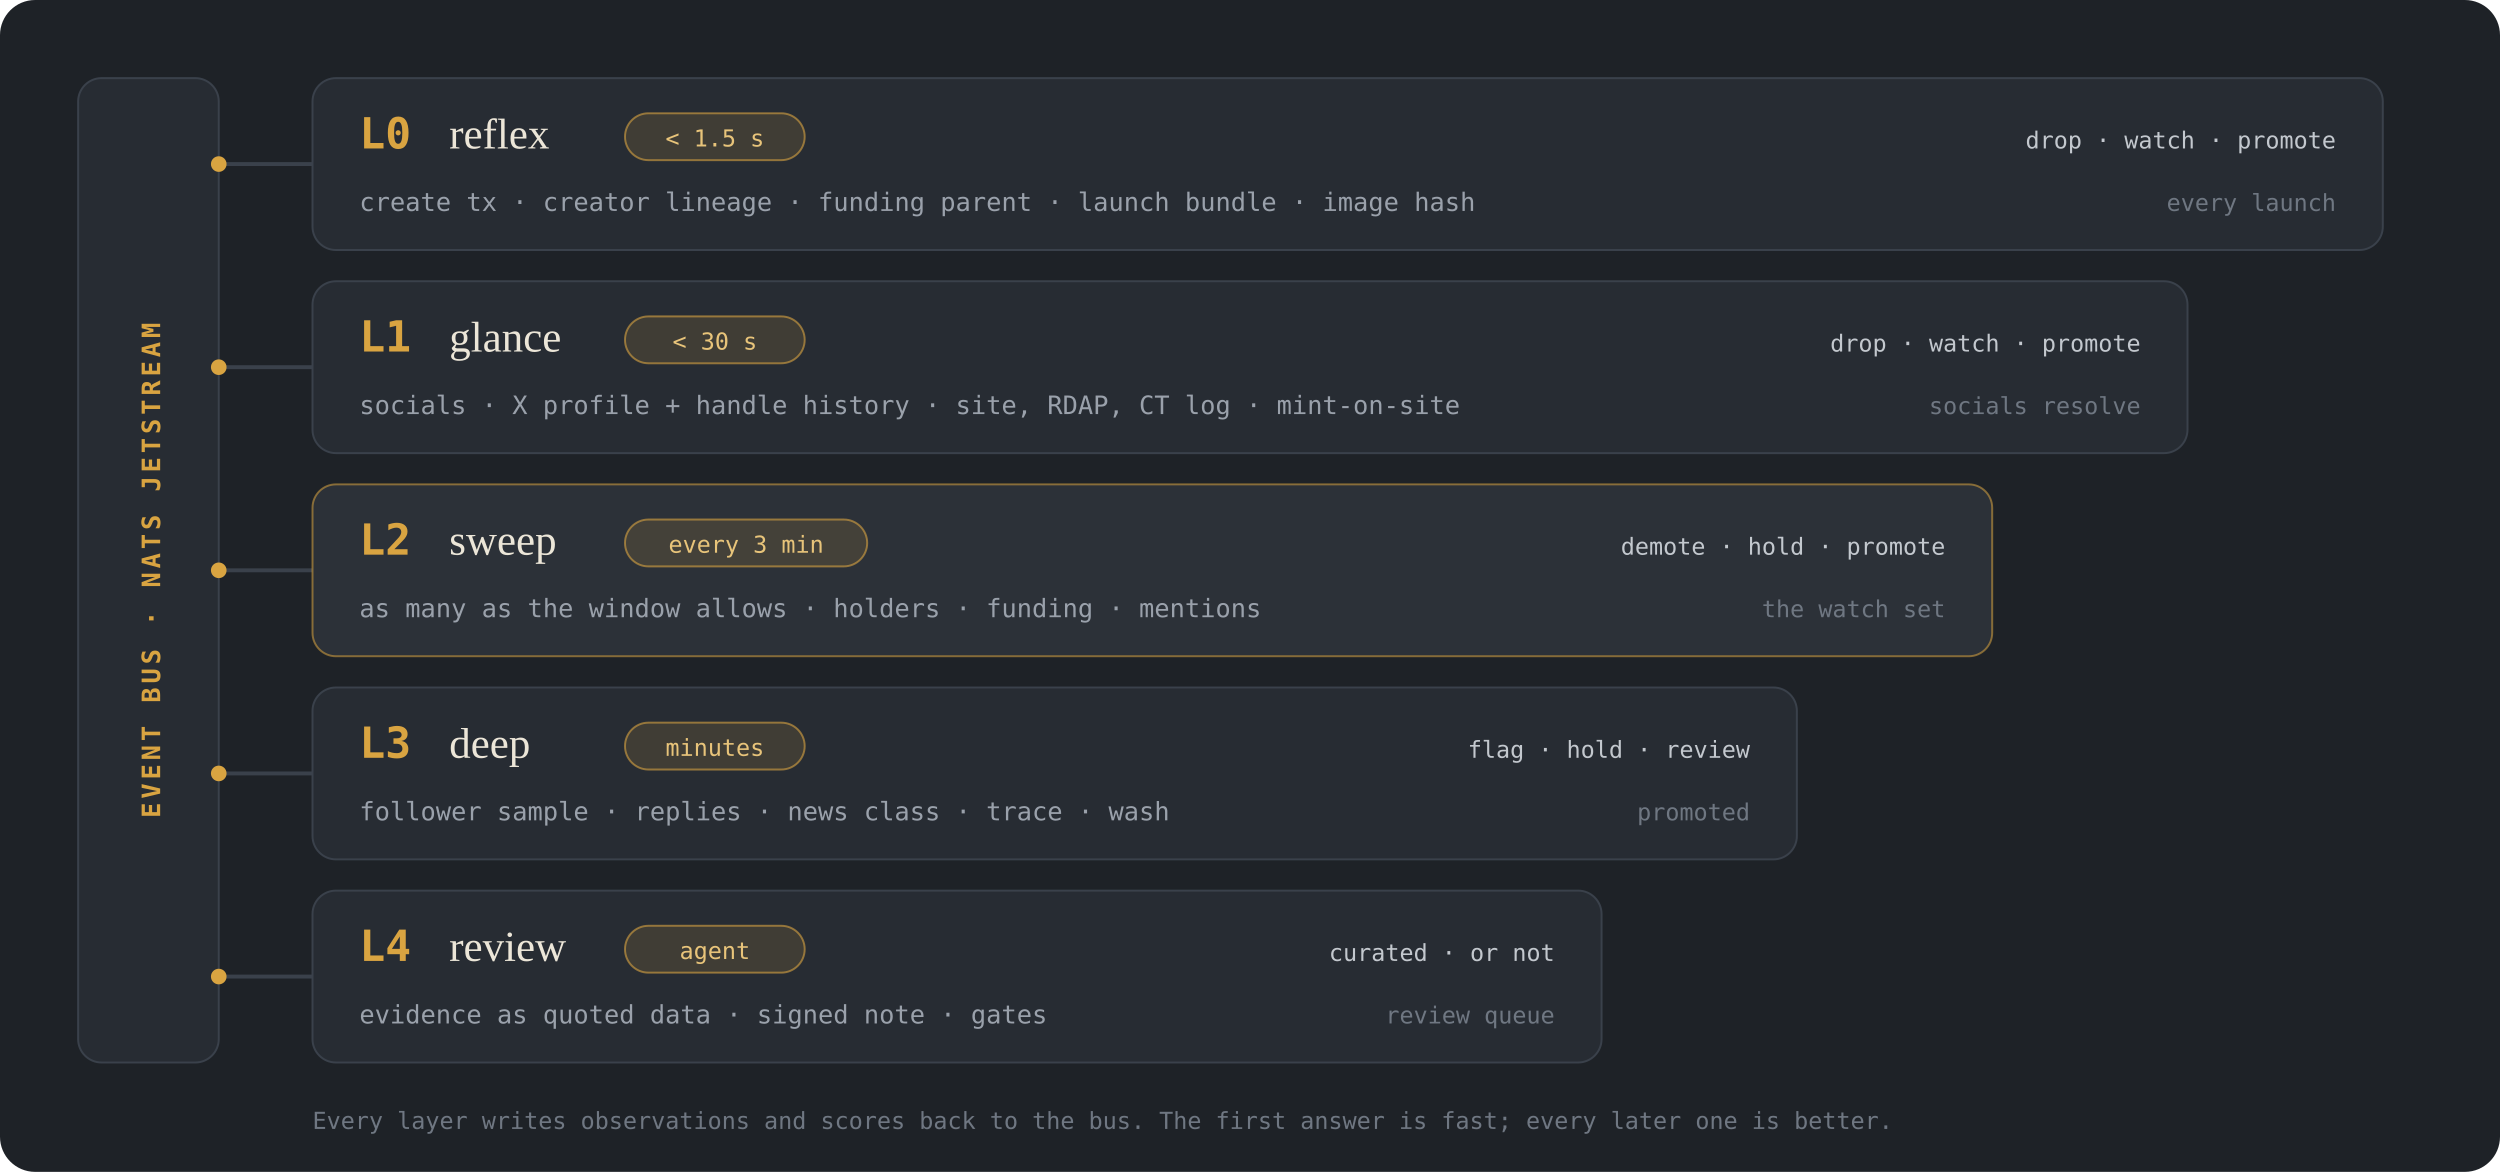
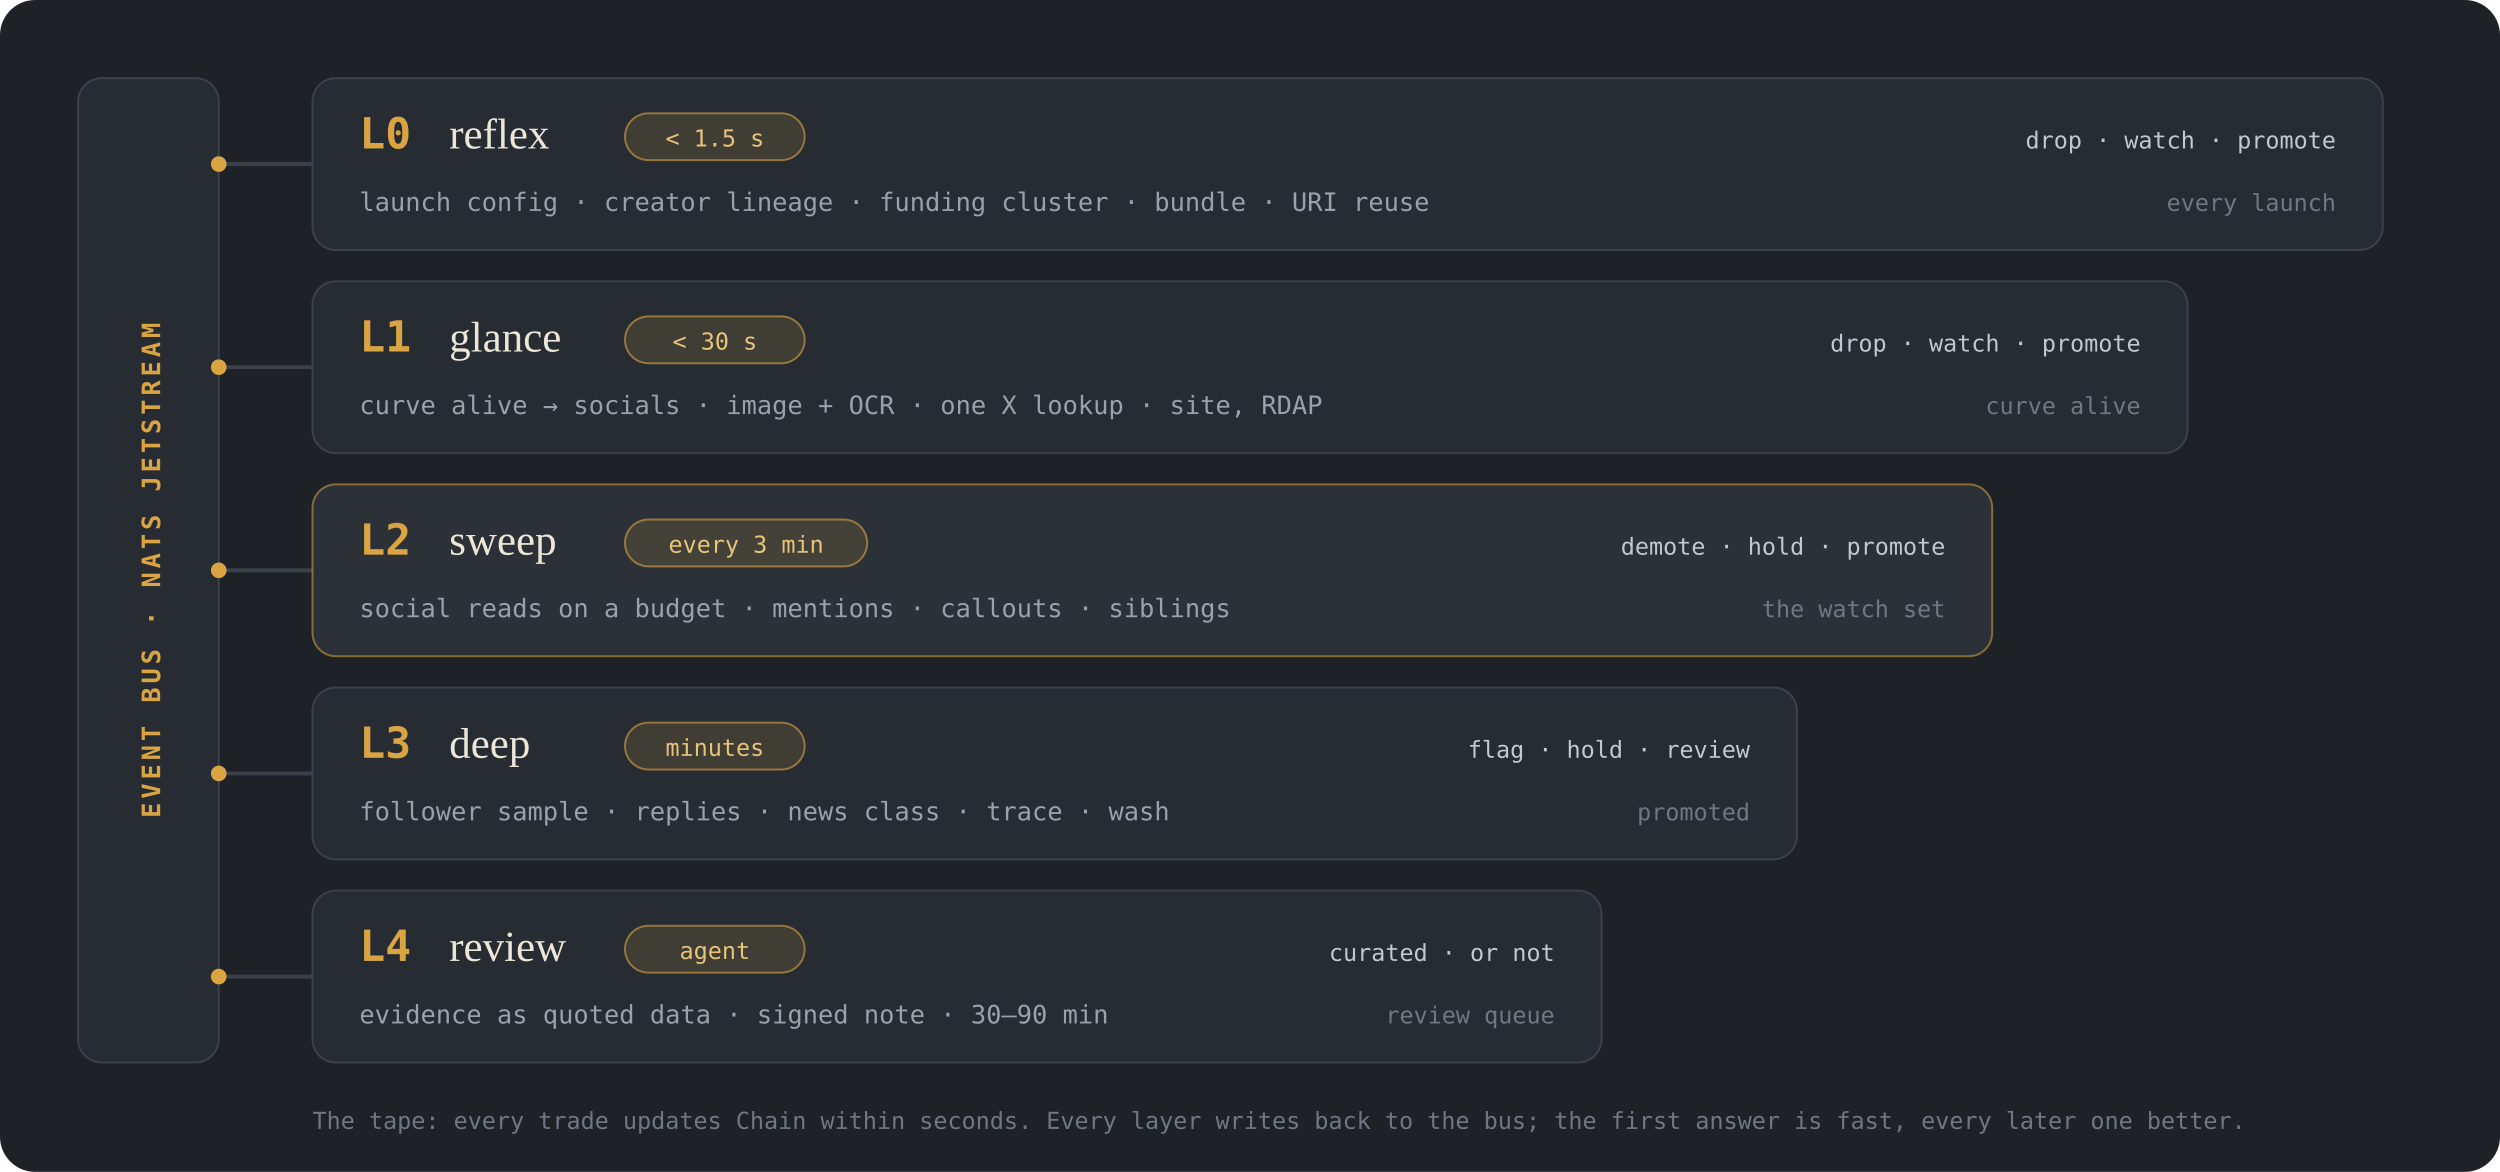
<svg xmlns="http://www.w3.org/2000/svg" width="1280" height="600" viewBox="0 0 1280 600" role="img" aria-label="The five layers: reflex, glance, sweep, deep, review">
  <rect width="1280" height="600" rx="18" fill="#1E2227" />
  <rect x="40" y="40" width="72" height="504" rx="12" fill="#272C33" stroke="#3A414B" />
  <text transform="translate(82 292) rotate(-90)" text-anchor="middle" font-family="ui-monospace, SFMono-Regular, Menlo, Consolas, monospace" font-size="13" font-weight="700" letter-spacing="2" fill="#D9A441">EVENT BUS · NATS JETSTREAM</text>
  <g font-family="ui-monospace, SFMono-Regular, Menlo, Consolas, monospace">
    <g>
      <path d="M112 84 H160" stroke="#3A414B" stroke-width="2" />
      <circle cx="112" cy="84" r="4" fill="#D9A441" />
      <rect x="160" y="40" width="1060" height="88" rx="12" fill="#272C33" stroke="#3A414B" />
      <text x="184" y="76" font-size="22" font-weight="700" fill="#D9A441">L0</text>
      <text x="230" y="76" font-family="Georgia, 'Times New Roman', serif" font-size="22" fill="#ECE6D8">reflex</text>
      <rect x="320" y="58" width="92" height="24" rx="12" fill="#D9A441" fill-opacity="0.14" stroke="#D9A441" stroke-opacity="0.6" />
      <text x="366" y="75" text-anchor="middle" font-size="12" fill="#E8C47A">&lt; 1.5 s</text>
-       <text x="184" y="108" font-size="13" fill="#9AA1AB">create tx · creator lineage · funding parent · launch bundle · image hash</text>
+       <text x="184" y="108" font-size="13" fill="#9AA1AB">launch config · creator lineage · funding cluster · bundle · URI reuse</text>
      <text x="1196" y="76" text-anchor="end" font-size="12" fill="#C3C8CE">drop · watch · promote</text>
      <text x="1196" y="108" text-anchor="end" font-size="12" fill="#6F7782">every launch</text>
    </g>
    <g>
      <path d="M112 188 H160" stroke="#3A414B" stroke-width="2" />
      <circle cx="112" cy="188" r="4" fill="#D9A441" />
      <rect x="160" y="144" width="960" height="88" rx="12" fill="#272C33" stroke="#3A414B" />
      <text x="184" y="180" font-size="22" font-weight="700" fill="#D9A441">L1</text>
      <text x="230" y="180" font-family="Georgia, 'Times New Roman', serif" font-size="22" fill="#ECE6D8">glance</text>
      <rect x="320" y="162" width="92" height="24" rx="12" fill="#D9A441" fill-opacity="0.14" stroke="#D9A441" stroke-opacity="0.6" />
      <text x="366" y="179" text-anchor="middle" font-size="12" fill="#E8C47A">&lt; 30 s</text>
-       <text x="184" y="212" font-size="13" fill="#9AA1AB">socials · X profile + handle history · site, RDAP, CT log · mint-on-site</text>
+       <text x="184" y="212" font-size="13" fill="#9AA1AB">curve alive → socials · image + OCR · one X lookup · site, RDAP</text>
      <text x="1096" y="180" text-anchor="end" font-size="12" fill="#C3C8CE">drop · watch · promote</text>
-       <text x="1096" y="212" text-anchor="end" font-size="12" fill="#6F7782">socials resolve</text>
+       <text x="1096" y="212" text-anchor="end" font-size="12" fill="#6F7782">curve alive</text>
    </g>
    <g>
      <path d="M112 292 H160" stroke="#3A414B" stroke-width="2" />
      <circle cx="112" cy="292" r="4" fill="#D9A441" />
      <rect x="160" y="248" width="860" height="88" rx="12" fill="#2C3138" stroke="#D9A441" stroke-opacity="0.55" />
      <text x="184" y="284" font-size="22" font-weight="700" fill="#D9A441">L2</text>
      <text x="230" y="284" font-family="Georgia, 'Times New Roman', serif" font-size="22" fill="#ECE6D8">sweep</text>
      <rect x="320" y="266" width="124" height="24" rx="12" fill="#D9A441" fill-opacity="0.14" stroke="#D9A441" stroke-opacity="0.6" />
      <text x="382" y="283" text-anchor="middle" font-size="12" fill="#E8C47A">every 3 min</text>
-       <text x="184" y="316" font-size="13" fill="#9AA1AB">as many as the window allows · holders · funding · mentions</text>
+       <text x="184" y="316" font-size="13" fill="#9AA1AB">social reads on a budget · mentions · callouts · siblings</text>
      <text x="996" y="284" text-anchor="end" font-size="12" fill="#C3C8CE">demote · hold · promote</text>
      <text x="996" y="316" text-anchor="end" font-size="12" fill="#6F7782">the watch set</text>
    </g>
    <g>
      <path d="M112 396 H160" stroke="#3A414B" stroke-width="2" />
      <circle cx="112" cy="396" r="4" fill="#D9A441" />
      <rect x="160" y="352" width="760" height="88" rx="12" fill="#272C33" stroke="#3A414B" />
      <text x="184" y="388" font-size="22" font-weight="700" fill="#D9A441">L3</text>
      <text x="230" y="388" font-family="Georgia, 'Times New Roman', serif" font-size="22" fill="#ECE6D8">deep</text>
      <rect x="320" y="370" width="92" height="24" rx="12" fill="#D9A441" fill-opacity="0.14" stroke="#D9A441" stroke-opacity="0.6" />
      <text x="366" y="387" text-anchor="middle" font-size="12" fill="#E8C47A">minutes</text>
      <text x="184" y="420" font-size="13" fill="#9AA1AB">follower sample · replies · news class · trace · wash</text>
      <text x="896" y="388" text-anchor="end" font-size="12" fill="#C3C8CE">flag · hold · review</text>
      <text x="896" y="420" text-anchor="end" font-size="12" fill="#6F7782">promoted</text>
    </g>
    <g>
      <path d="M112 500 H160" stroke="#3A414B" stroke-width="2" />
      <circle cx="112" cy="500" r="4" fill="#D9A441" />
      <rect x="160" y="456" width="660" height="88" rx="12" fill="#272C33" stroke="#3A414B" />
      <text x="184" y="492" font-size="22" font-weight="700" fill="#D9A441">L4</text>
      <text x="230" y="492" font-family="Georgia, 'Times New Roman', serif" font-size="22" fill="#ECE6D8">review</text>
      <rect x="320" y="474" width="92" height="24" rx="12" fill="#D9A441" fill-opacity="0.14" stroke="#D9A441" stroke-opacity="0.6" />
      <text x="366" y="491" text-anchor="middle" font-size="12" fill="#E8C47A">agent</text>
-       <text x="184" y="524" font-size="13" fill="#9AA1AB">evidence as quoted data · signed note · gates</text>
+       <text x="184" y="524" font-size="13" fill="#9AA1AB">evidence as quoted data · signed note · 30–90 min</text>
      <text x="796" y="492" text-anchor="end" font-size="12" fill="#C3C8CE">curated · or not</text>
      <text x="796" y="524" text-anchor="end" font-size="12" fill="#6F7782">review queue</text>
    </g>
-     <text x="160" y="578" font-size="12" fill="#6F7782">Every layer writes observations and scores back to the bus. The first answer is fast; every later one is better.</text>
+     <text x="160" y="578" font-size="12" fill="#6F7782">The tape: every trade updates Chain within seconds. Every layer writes back to the bus; the first answer is fast, every later one better.</text>
  </g>
</svg>
